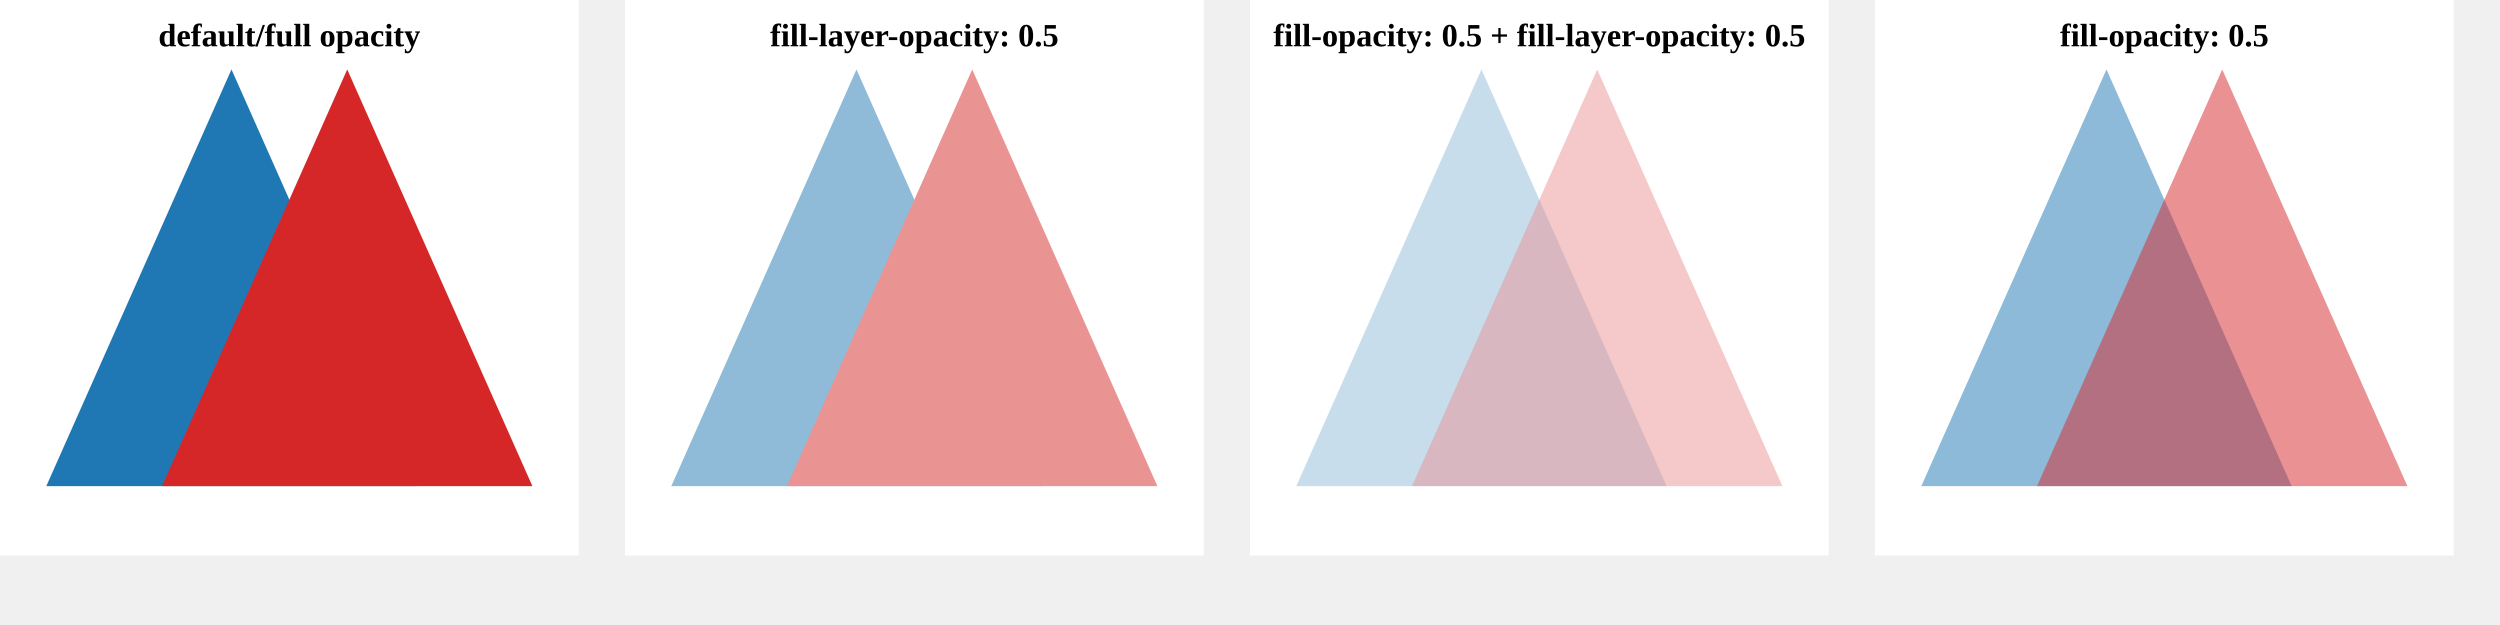
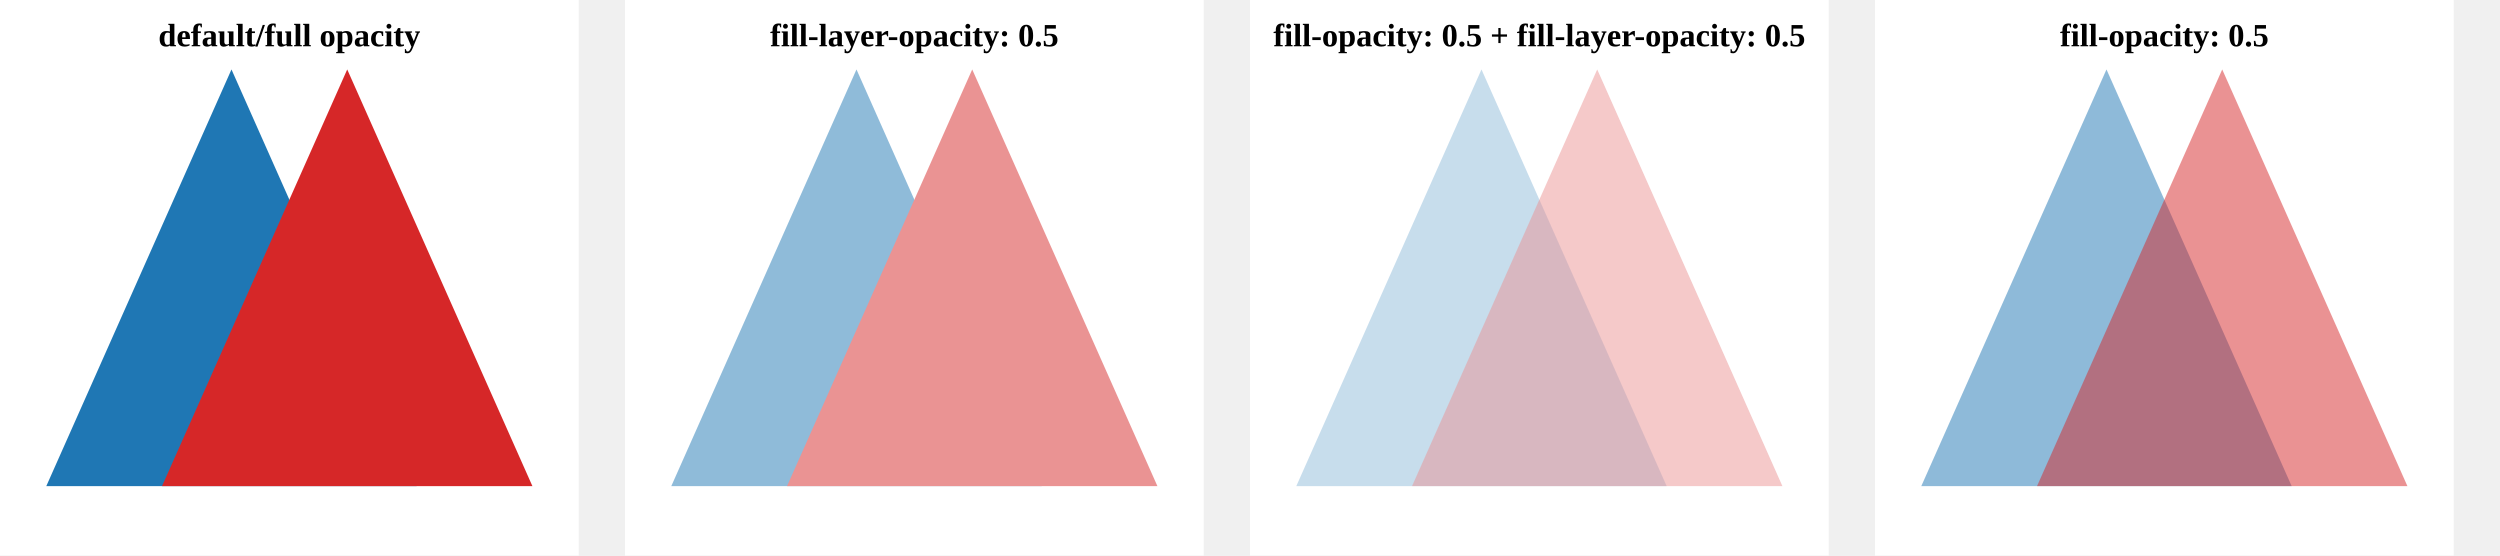
- <svg xmlns="http://www.w3.org/2000/svg" viewBox="0 0 1080 270" font-size="14">
+ <svg xmlns="http://www.w3.org/2000/svg" viewBox="0 0 1080 240" font-size="14">
  <g transform="translate(0, 0)">
    <rect x="0" y="0" width="250" height="240" fill="#fff" />
    <text x="125" y="20" text-anchor="middle" font-weight="600">
      default/full opacity
    </text>
    <polygon points="20,210 100,30 180,210" fill="#1f77b4" />
    <polygon points="70,210 150,30 230,210" fill="#d62728" />
  </g>
  <g transform="translate(270, 0)">
    <rect x="0" y="0" width="250" height="240" fill="#fff" />
    <text x="125" y="20" text-anchor="middle" font-weight="600">
      fill-layer-opacity: 0.5
    </text>
    <g opacity="0.5">
      <polygon points="20,210 100,30 180,210" fill="#1f77b4" />
      <polygon points="70,210 150,30 230,210" fill="#d62728" />
    </g>
  </g>
  <g transform="translate(540, 0)">
    <rect x="0" y="0" width="250" height="240" fill="#fff" />
    <text x="125" y="20" text-anchor="middle" font-weight="600">
      fill-opacity: 0.5 + fill-layer-opacity: 0.5
    </text>
    <g opacity="0.5">
      <polygon points="20,210 100,30 180,210" fill="#1f77b4" fill-opacity="0.5" />
      <polygon points="70,210 150,30 230,210" fill="#d62728" fill-opacity="0.5" />
    </g>
  </g>
  <g transform="translate(810, 0)">
    <rect x="0" y="0" width="250" height="240" fill="#fff" />
    <text x="125" y="20" text-anchor="middle" font-weight="600">
      fill-opacity: 0.5
    </text>
    <polygon points="20,210 100,30 180,210" fill="#1f77b4" fill-opacity="0.5" />
    <polygon points="70,210 150,30 230,210" fill="#d62728" fill-opacity="0.5" />
  </g>
</svg>
